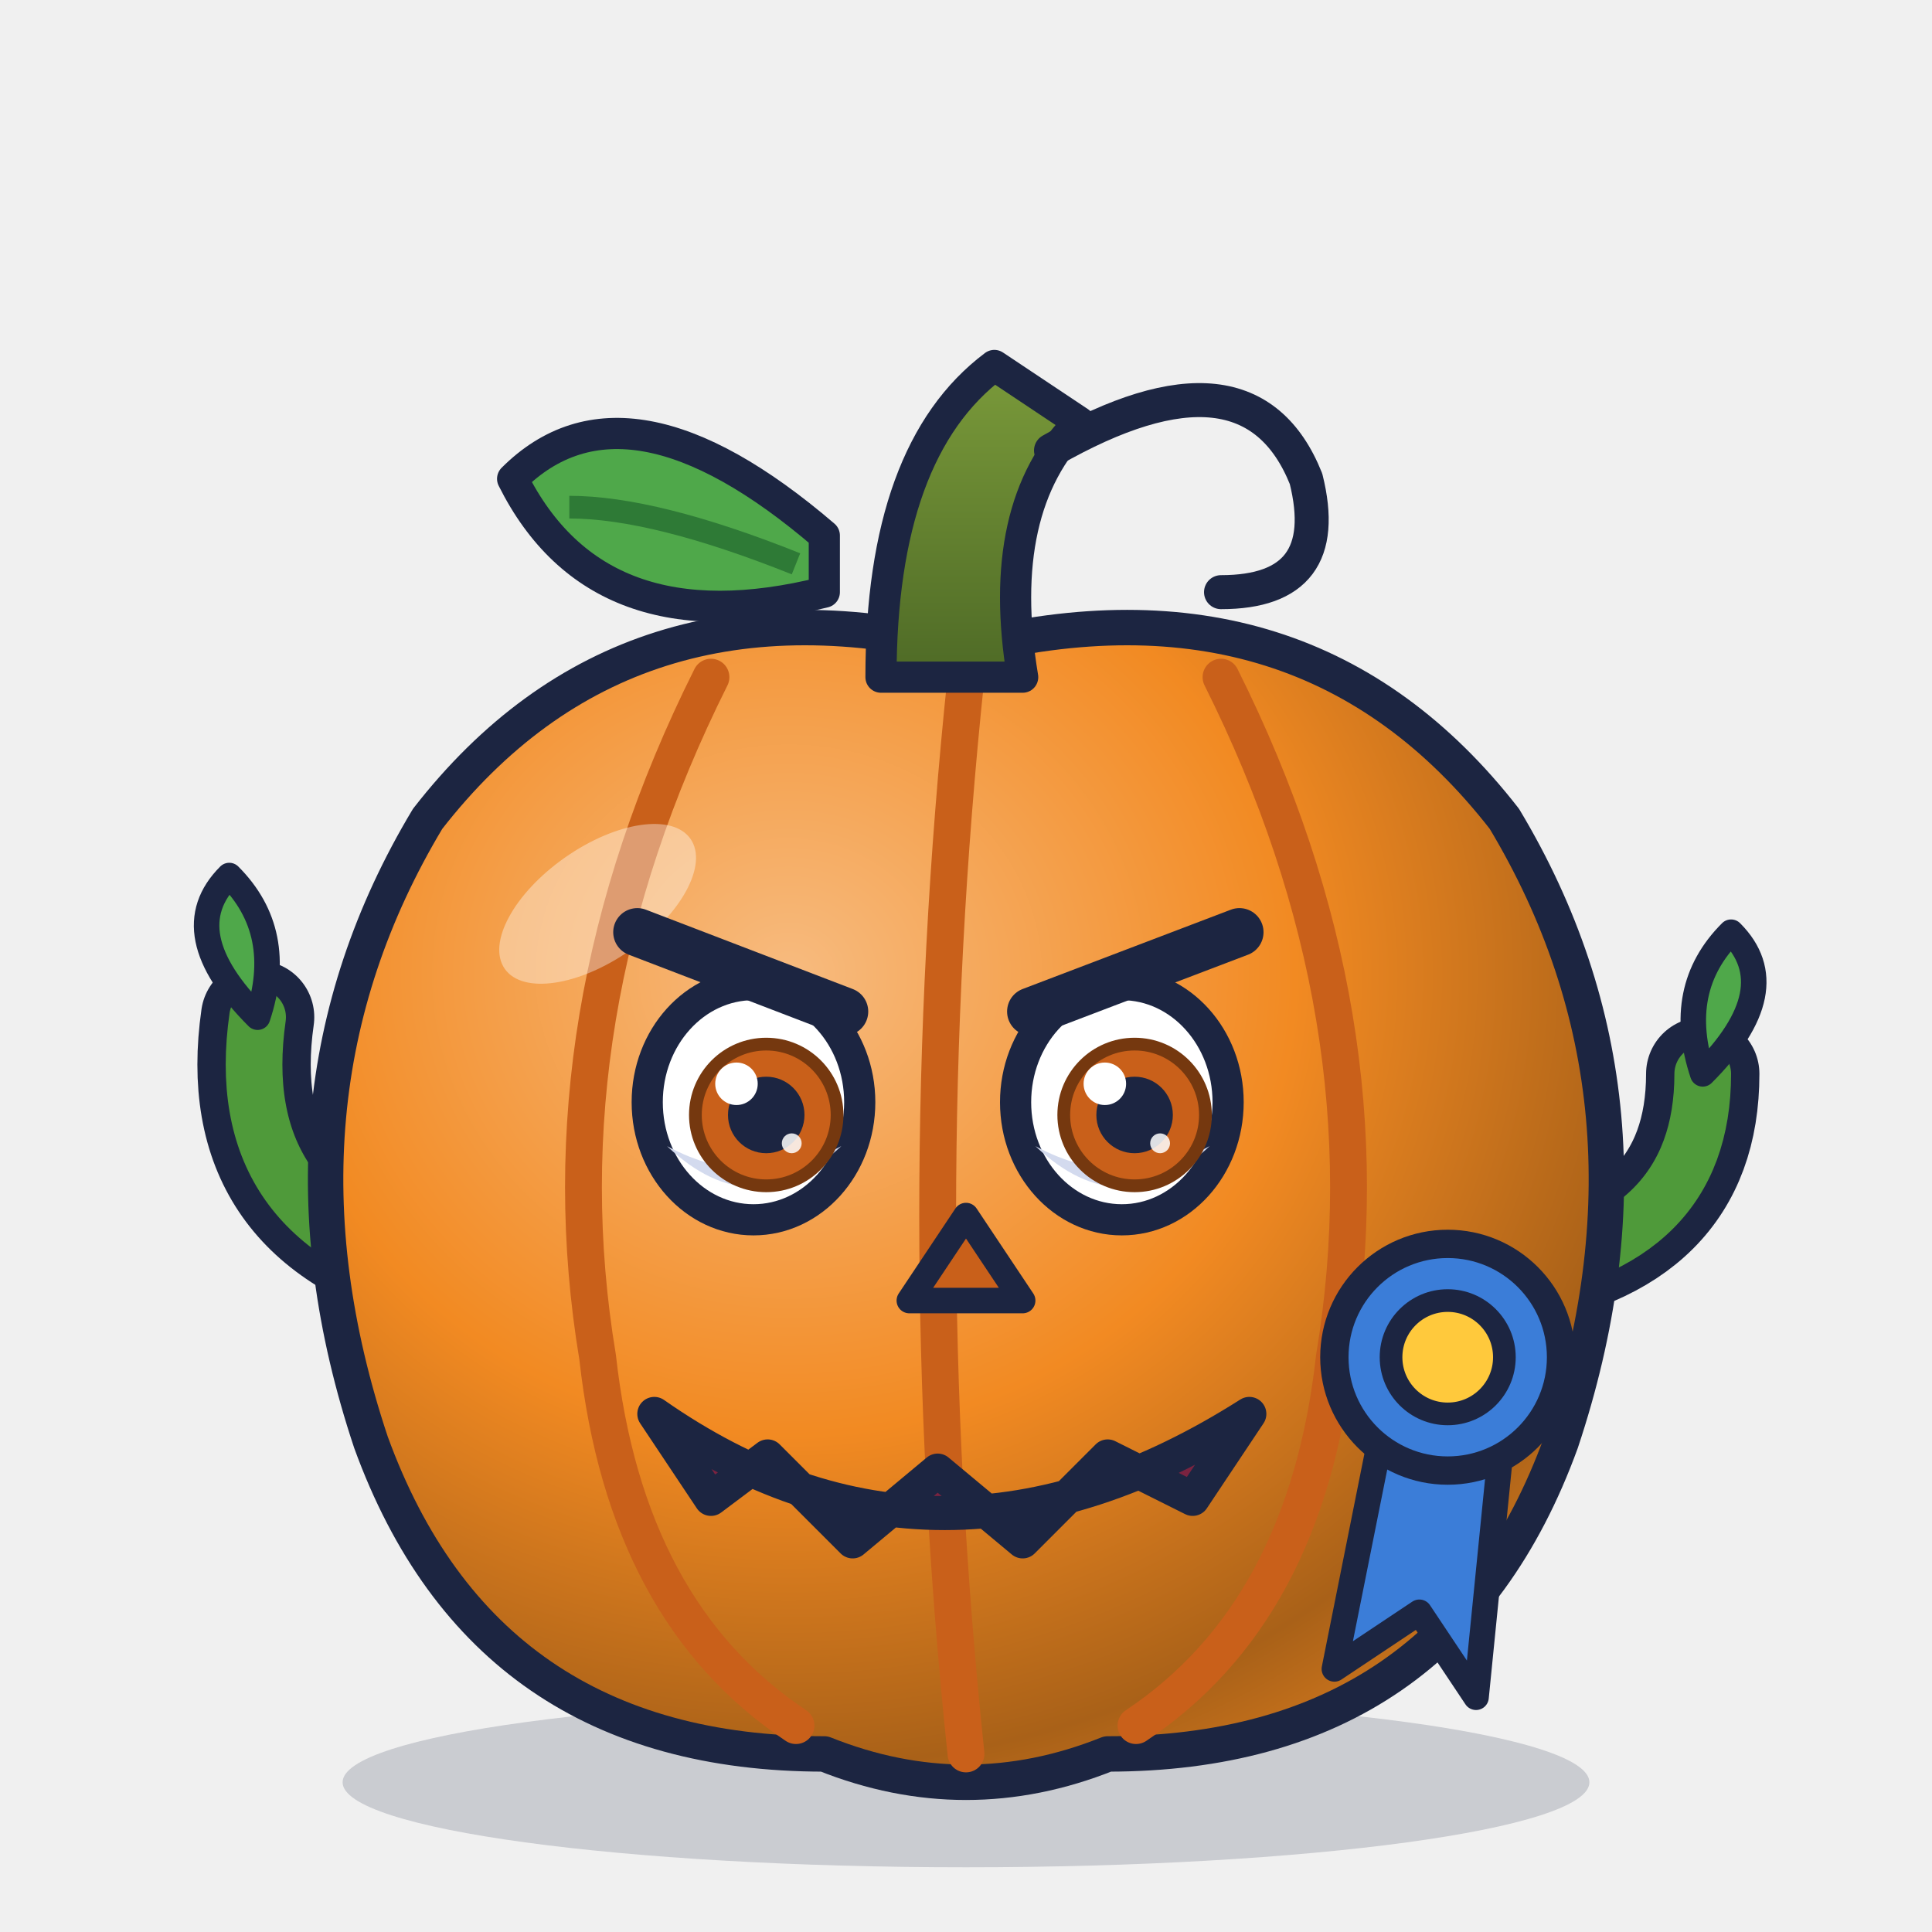
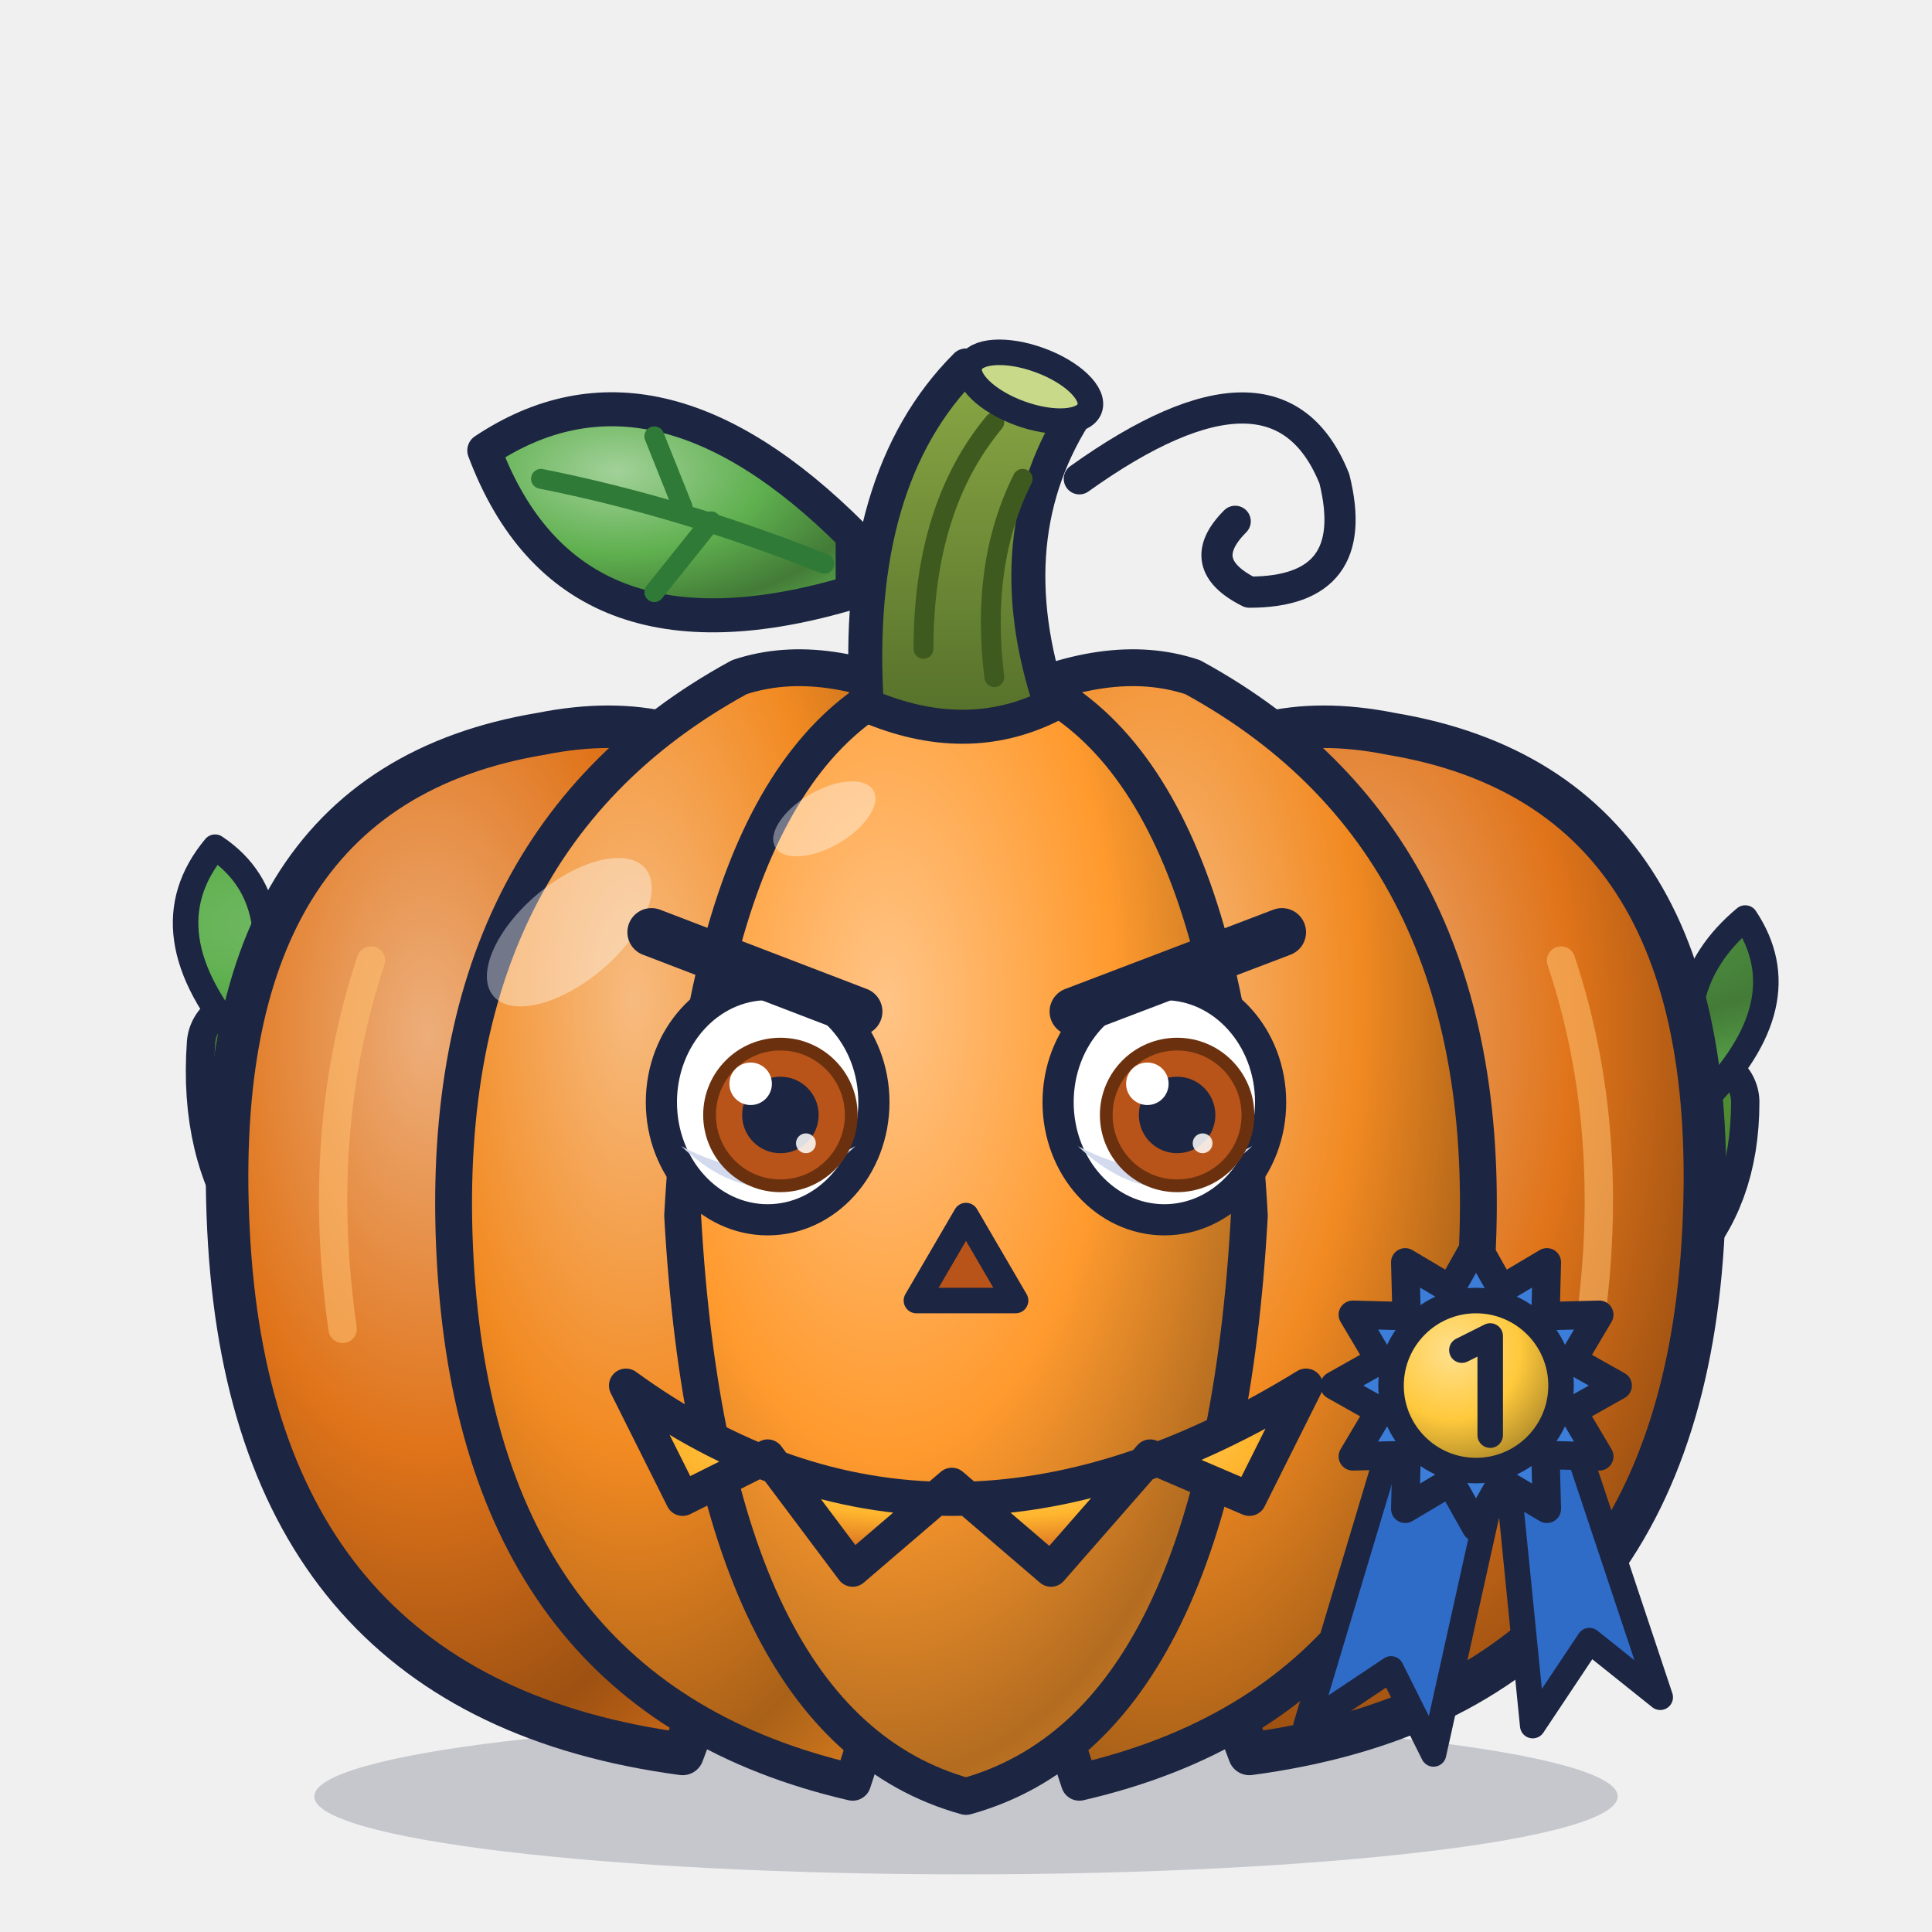
<svg aria-hidden="true" viewBox="0 0 120 120">
  <defs>
    <radialGradient id="m-kuerbiskopf__a" cx="36%" cy="30%" r="80%">
+       <stop offset="0" stop-color="#a2d199" />
+       <stop offset=".5" stop-color="#5fb04f" />
+       <stop offset=".86" stop-color="#437b37" />
+       <stop offset="1" stop-color="#529744" />
+     </radialGradient>
+     <radialGradient id="m-kuerbiskopf__b" cx="36%" cy="30%" r="80%">
+       <stop offset="0" stop-color="#edae7a" />
+       <stop offset=".5" stop-color="#e0741a" />
+       <stop offset=".86" stop-color="#9d5112" />
+       <stop offset="1" stop-color="#c16416" />
+     </radialGradient>
+     <radialGradient id="m-kuerbiskopf__c" cx="36%" cy="30%" r="80%">
+       <stop offset="0" stop-color="#edae7a" />
+       <stop offset=".5" stop-color="#e0741a" />
+       <stop offset=".86" stop-color="#9d5112" />
+       <stop offset="1" stop-color="#c16416" />
+     </radialGradient>
+     <radialGradient id="m-kuerbiskopf__d" cx="36%" cy="30%" r="80%">
      <stop offset="0" stop-color="#f7bb7f" />
      <stop offset=".5" stop-color="#f28a22" />
      <stop offset=".86" stop-color="#a96118" />
      <stop offset="1" stop-color="#d0771d" />
    </radialGradient>
-     <linearGradient id="m-kuerbiskopf__b" x1="0" x2="0" y1="0" y2="1">
-       <stop offset="0" stop-color="#7a9a3a" />
-       <stop offset="1" stop-color="#4e6a26" />
+     <radialGradient id="m-kuerbiskopf__e" cx="36%" cy="30%" r="80%">
+       <stop offset="0" stop-color="#f7bb7f" />
+       <stop offset=".5" stop-color="#f28a22" />
+       <stop offset=".86" stop-color="#a96118" />
+       <stop offset="1" stop-color="#d0771d" />
+     </radialGradient>
+     <radialGradient id="m-kuerbiskopf__f" cx="36%" cy="30%" r="80%">
+       <stop offset="0" stop-color="#ffc486" />
+       <stop offset=".5" stop-color="#ff9a2e" />
+       <stop offset=".86" stop-color="#b36c20" />
+       <stop offset="1" stop-color="#db8428" />
+     </radialGradient>
+     <radialGradient id="m-kuerbiskopf__h" cx=".5" cy=".3" r=".7">
+       <stop offset="0" stop-color="#fff3a0" />
+       <stop offset=".6" stop-color="#ffb52e" />
+       <stop offset="1" stop-color="#c8501a" />
+     </radialGradient>
+     <radialGradient id="m-kuerbiskopf__i" cx="36%" cy="30%" r="80%">
+       <stop offset="0" stop-color="#ffe08e" />
+       <stop offset=".5" stop-color="#ffc93c" />
+       <stop offset=".86" stop-color="#b38d2a" />
+       <stop offset="1" stop-color="#dbad34" />
+     </radialGradient>
+     <linearGradient id="m-kuerbiskopf__g" x1="0" x2="0" y1="0" y2="1">
+       <stop offset="0" stop-color="#8aa845" />
+       <stop offset="1" stop-color="#55702a" />
    </linearGradient>
  </defs>
  <g transform="matrix(.88 0 0 .88 7.2 13.9)">
-     <ellipse cx="60" cy="110" fill="#1c2541" opacity=".18" rx="44" ry="6" />
-     <path fill="none" stroke="#1c2541" stroke-linecap="round" stroke-linejoin="round" stroke-width="8" d="M22 74Q8 70 10 56" />
-     <path fill="none" stroke="#4f9a3a" stroke-linecap="round" stroke-linejoin="round" stroke-width="4" d="M22 74Q8 70 10 56" />
-     <path fill="none" stroke="#1c2541" stroke-linecap="round" stroke-linejoin="round" stroke-width="8" d="M98 74q14-2 14-14" />
-     <path fill="none" stroke="#4f9a3a" stroke-linecap="round" stroke-linejoin="round" stroke-width="4" d="M98 74q14-2 14-14" />
-     <path fill="#4fa84a" stroke="#1c2541" stroke-linecap="round" stroke-linejoin="round" stroke-width="1.8" d="M10 56q-6-6-2-10 4 4 2 10m102 4q6-6 2-10-4 4-2 10" />
-     <path fill="url(#m-kuerbiskopf__a)" stroke="#1c2541" stroke-linecap="round" stroke-linejoin="round" stroke-width="2.5" d="M60 30q-24-6-38 12-12 20-4 44 8 22 32 22 10 4 20 0 24 0 32-22 8-24-4-44-14-18-38-12" />
-     <path fill="none" stroke="#c9601a" stroke-linecap="round" stroke-width="2.6" d="M42 32q-12 24-8 48 2 18 14 26m30-74q12 24 8 48-2 18-14 26M60 32q-4 38 0 76" />
-     <ellipse cx="34" cy="48" fill="#fff" opacity=".38" rx="8" ry="4" transform="rotate(-35 34 48)" />
-     <path fill="url(#m-kuerbiskopf__b)" stroke="#1c2541" stroke-linecap="round" stroke-linejoin="round" stroke-width="2.2" d="M54 32q0-16 8-22l6 4q-6 6-4 18Z" />
-     <path fill="none" stroke="#1c2541" stroke-linecap="round" stroke-linejoin="round" stroke-width="2.4" d="M66 16q14-8 18 2 2 8-6 8" />
-     <path fill="#4fa84a" stroke="#1c2541" stroke-linecap="round" stroke-linejoin="round" stroke-width="2.2" d="M50 22q-14-12-22-4 6 12 22 8Z" />
-     <path fill="none" stroke="#2e7a36" stroke-width="1.6" d="M48 24q-10-4-16-4" />
-     <path fill="#3b7dd8" stroke="#1c2541" stroke-linecap="round" stroke-linejoin="round" stroke-width="1.8" d="m90 82-4 20 6-4 4 6 2-20Z" />
-     <circle cx="94" cy="80" r="8" fill="#3b7dd8" stroke="#1c2541" stroke-linecap="round" stroke-linejoin="round" stroke-width="2" />
-     <circle cx="94" cy="80" r="4" fill="#ffc93c" stroke="#1c2541" stroke-linecap="round" stroke-linejoin="round" stroke-width="1.6" />
-     <ellipse cx="45" cy="62" fill="#fff" stroke="#1c2541" stroke-linecap="round" stroke-linejoin="round" stroke-width="2.2" rx="7.5" ry="8.3" />
-     <path fill="#d3daee" d="M38.9 65.1q6.1 5.8 12.3 0-6.2 3.3-12.3 0" />
-     <circle cx="45.9" cy="62.9" r="5" fill="#c9601a" stroke="#75380f" stroke-width=".9" />
-     <circle cx="45.9" cy="62.9" r="2.7" fill="#1c2541" />
-     <circle cx="43.8" cy="60.7" r="1.5" fill="#fff" />
-     <circle cx="47.7" cy="64.9" r=".7" fill="#fff" opacity=".85" />
-     <path fill="none" stroke="#1c2541" stroke-linecap="round" stroke-width="3.4" d="m36.8 50 14.6 5.6" />
-     <ellipse cx="71" cy="62" fill="#fff" stroke="#1c2541" stroke-linecap="round" stroke-linejoin="round" stroke-width="2.2" rx="7.5" ry="8.3" />
-     <path fill="#d3daee" d="M64.9 65.1q6.1 5.8 12.3 0-6.2 3.3-12.3 0" />
-     <circle cx="71.9" cy="62.9" r="5" fill="#c9601a" stroke="#75380f" stroke-width=".9" />
-     <circle cx="71.9" cy="62.9" r="2.7" fill="#1c2541" />
-     <circle cx="69.8" cy="60.7" r="1.5" fill="#fff" />
-     <circle cx="73.7" cy="64.9" r=".7" fill="#fff" opacity=".85" />
-     <path fill="none" stroke="#1c2541" stroke-linecap="round" stroke-width="3.4" d="m79.3 50-14.7 5.6" />
-     <path fill="#c9601a" stroke="#1c2541" stroke-linecap="round" stroke-linejoin="round" stroke-width="1.8" d="m60 70-4 6h8Z" />
-     <path fill="#7a2340" stroke="#1c2541" stroke-linecap="round" stroke-linejoin="round" stroke-width="2.4" d="M38 84q20 14 42 0l-4 6-6-3-6 6-6-5-6 5-6-6-4 3Z" />
+     <ellipse cx="60" cy="111" fill="#1c2541" opacity=".2" rx="46" ry="5.5" />
+     <path fill="none" stroke="#1c2541" stroke-linecap="round" stroke-linejoin="round" stroke-width="8" d="M22 76Q8 72 9 58" />
+     <path fill="none" stroke="#4f8a33" stroke-linecap="round" stroke-linejoin="round" stroke-width="4" d="M22 76Q8 72 9 58" />
+     <path fill="none" stroke="#1c2541" stroke-linecap="round" stroke-linejoin="round" stroke-width="8" d="M98 76q14-2 14-14" />
+     <path fill="none" stroke="#4f8a33" stroke-linecap="round" stroke-linejoin="round" stroke-width="4" d="M98 76q14-2 14-14" />
+     <path fill="url(#m-kuerbiskopf__a)" stroke="#1c2541" stroke-linecap="round" stroke-linejoin="round" stroke-width="1.8" d="M9 58q-7-8-2-14 6 4 2 14m103 4q7-7 3-13-6 5-3 13" />
+     <path fill="url(#m-kuerbiskopf__b)" stroke="#1c2541" stroke-linecap="round" stroke-linejoin="round" stroke-width="3" d="M30 36Q6 40 8 72t32 36q10-26 6-68-6-6-16-4" />
+     <path fill="url(#m-kuerbiskopf__c)" stroke="#1c2541" stroke-linecap="round" stroke-linejoin="round" stroke-width="3" d="M90 36q24 4 22 36t-32 36q-10-26-6-68 6-6 16-4" />
+     <path fill="url(#m-kuerbiskopf__d)" stroke="#1c2541" stroke-linecap="round" stroke-linejoin="round" stroke-width="2.6" d="M44 32Q22 44 24 74t28 36q10-30 6-76-8-4-14-2" />
+     <path fill="url(#m-kuerbiskopf__e)" stroke="#1c2541" stroke-linecap="round" stroke-linejoin="round" stroke-width="2.6" d="M76 32q22 12 20 42t-28 36q-10-30-6-76 8-4 14-2" />
+     <path fill="url(#m-kuerbiskopf__f)" stroke="#1c2541" stroke-linecap="round" stroke-linejoin="round" stroke-width="2.6" d="M60 31q-18 3-20 39 2 36 20 41 18-5 20-41-2-36-20-39" />
+     <path fill="none" stroke="#ffc070" stroke-linecap="round" stroke-width="2" d="M18 52q-4 12-2 26m86-26q4 12 2 26" opacity=".55" />
+     <ellipse cx="32" cy="50" fill="#fff" opacity=".38" rx="7" ry="3.5" transform="rotate(-40 32 50)" />
+     <ellipse cx="50" cy="42" fill="#fff" opacity=".38" rx="4" ry="2" transform="rotate(-30 50 42)" />
+     <path fill="url(#m-kuerbiskopf__g)" stroke="#1c2541" stroke-linecap="round" stroke-linejoin="round" stroke-width="2.4" d="M53 34q-1-16 7-24l8 3q-6 9-2 21-6 3-13 0" />
+     <path fill="none" stroke="#3e5a1e" stroke-linecap="round" stroke-width="1.4" d="M57 30q0-10 5-16m0 18q-1-8 2-14" />
+     <ellipse cx="64.5" cy="11.5" fill="#c9d98a" stroke="#1c2541" stroke-linecap="round" stroke-linejoin="round" stroke-width="1.8" rx="4.5" ry="2" transform="rotate(20 64.5 11.5)" />
+     <path fill="none" stroke="#1c2541" stroke-linecap="round" stroke-linejoin="round" stroke-width="2.2" d="M68 18q14-10 18 0 2 8-6 8-4-2-1-5" />
+     <path fill="url(#m-kuerbiskopf__a)" stroke="#1c2541" stroke-linecap="round" stroke-linejoin="round" stroke-width="2.4" d="M52 22Q38 8 26 16q6 16 26 10Z" />
+     <path fill="none" stroke="#2e7a36" stroke-linecap="round" stroke-width="1.4" d="M50 24q-10-4-20-6m12 3-4 5m2-6-2-5" />
+     <path fill="url(#m-kuerbiskopf__h)" stroke="#1c2541" stroke-linecap="round" stroke-linejoin="round" stroke-width="2.4" d="M36 82q22 16 48 0l-4 8-7-3-7 8-7-6-7 6-6-8-6 3Z" />
+     <ellipse cx="46" cy="62" fill="#fff" stroke="#1c2541" stroke-linecap="round" stroke-linejoin="round" stroke-width="2.2" rx="7.5" ry="8.3" />
+     <path fill="#d3daee" d="M39.9 65.1q6.1 5.8 12.3 0-6.2 3.3-12.3 0" />
+     <circle cx="46.9" cy="62.9" r="5" fill="#b8541a" stroke="#6b310f" stroke-width=".9" />
+     <circle cx="46.9" cy="62.9" r="2.7" fill="#1c2541" />
+     <circle cx="44.8" cy="60.7" r="1.5" fill="#fff" />
+     <circle cx="48.7" cy="64.9" r=".7" fill="#fff" opacity=".85" />
+     <path fill="none" stroke="#1c2541" stroke-linecap="round" stroke-width="3.4" d="m37.8 50 14.6 5.6" />
+     <ellipse cx="74" cy="62" fill="#fff" stroke="#1c2541" stroke-linecap="round" stroke-linejoin="round" stroke-width="2.2" rx="7.5" ry="8.3" />
+     <path fill="#d3daee" d="M67.9 65.1q6.1 5.8 12.3 0-6.2 3.3-12.3 0" />
+     <circle cx="74.9" cy="62.9" r="5" fill="#b8541a" stroke="#6b310f" stroke-width=".9" />
+     <circle cx="74.9" cy="62.9" r="2.7" fill="#1c2541" />
+     <circle cx="72.8" cy="60.7" r="1.5" fill="#fff" />
+     <circle cx="76.7" cy="64.9" r=".7" fill="#fff" opacity=".85" />
+     <path fill="none" stroke="#1c2541" stroke-linecap="round" stroke-width="3.4" d="m82.3 50-14.7 5.6" />
+     <path fill="#b8541a" stroke="#1c2541" stroke-linecap="round" stroke-linejoin="round" stroke-width="1.8" d="m60 70-3.5 6h7Z" />
+     <path fill="#2f6cc8" stroke="#1c2541" stroke-linecap="round" stroke-linejoin="round" stroke-width="1.8" d="m90 86-6 20 6-4 3 6 4-18Zm8 0 2 20 4-6 5 4-6-18Z" />
+     <path fill="#3b7dd8" stroke="#1c2541" stroke-linecap="round" stroke-linejoin="round" stroke-width="2" d="m96 72 1.8 3.2 3.2-1.9-.1 3.8 3.8-.1-1.9 3.2L106 82l-3.2 1.8 1.9 3.2-3.8-.1.1 3.8-3.2-1.9L96 92l-1.8-3.2-3.2 1.9.1-3.8-3.8.1 1.9-3.2L86 82l3.2-1.8-1.9-3.2 3.8.1-.1-3.8 3.2 1.9Z" />
+     <circle cx="96" cy="82" r="6" fill="url(#m-kuerbiskopf__i)" stroke="#1c2541" stroke-linecap="round" stroke-linejoin="round" stroke-width="1.8" />
+     <path fill="none" stroke="#1c2541" stroke-linecap="round" stroke-linejoin="round" stroke-width="1.8" d="m95 79.5 2-1v7" />
  </g>
</svg>
